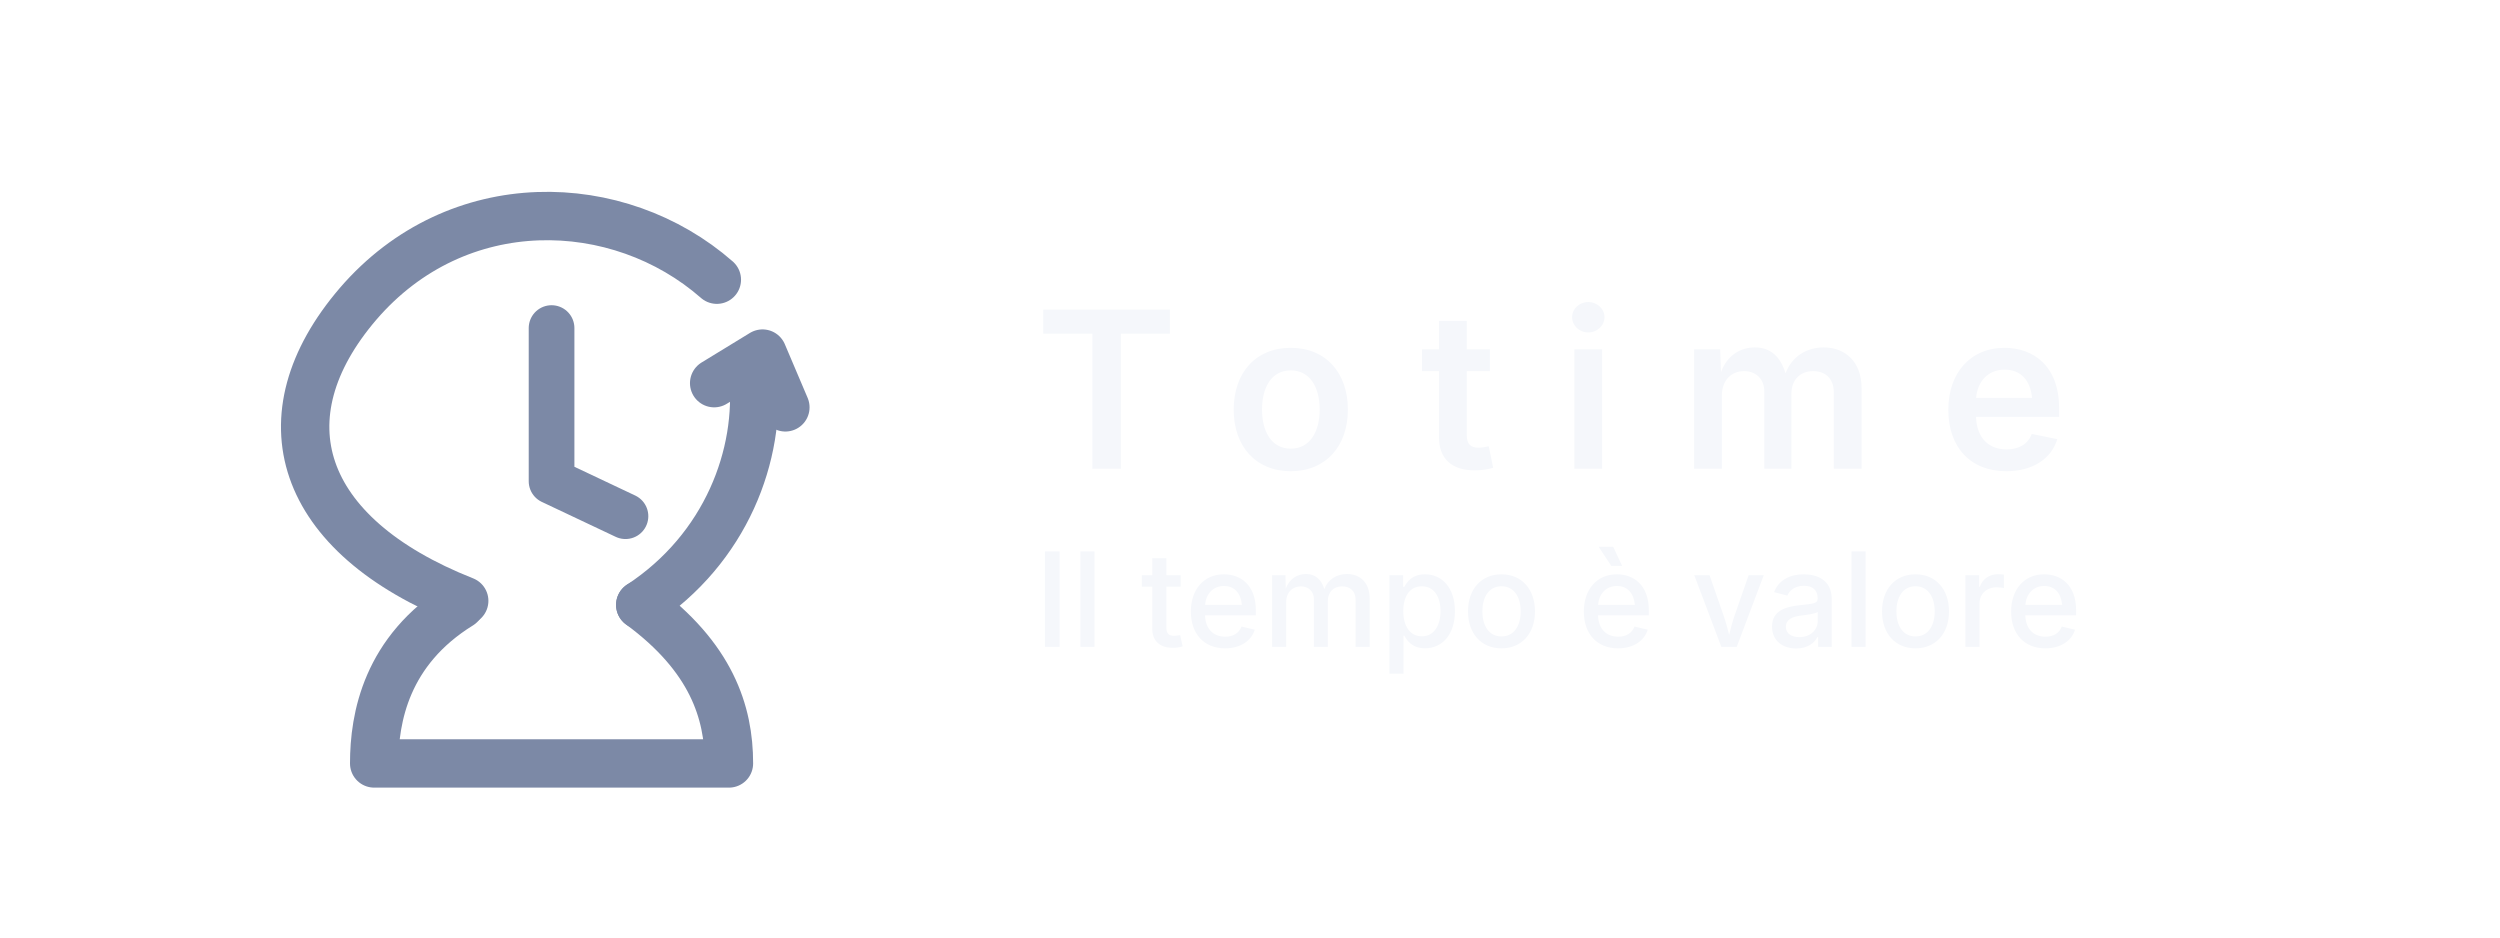
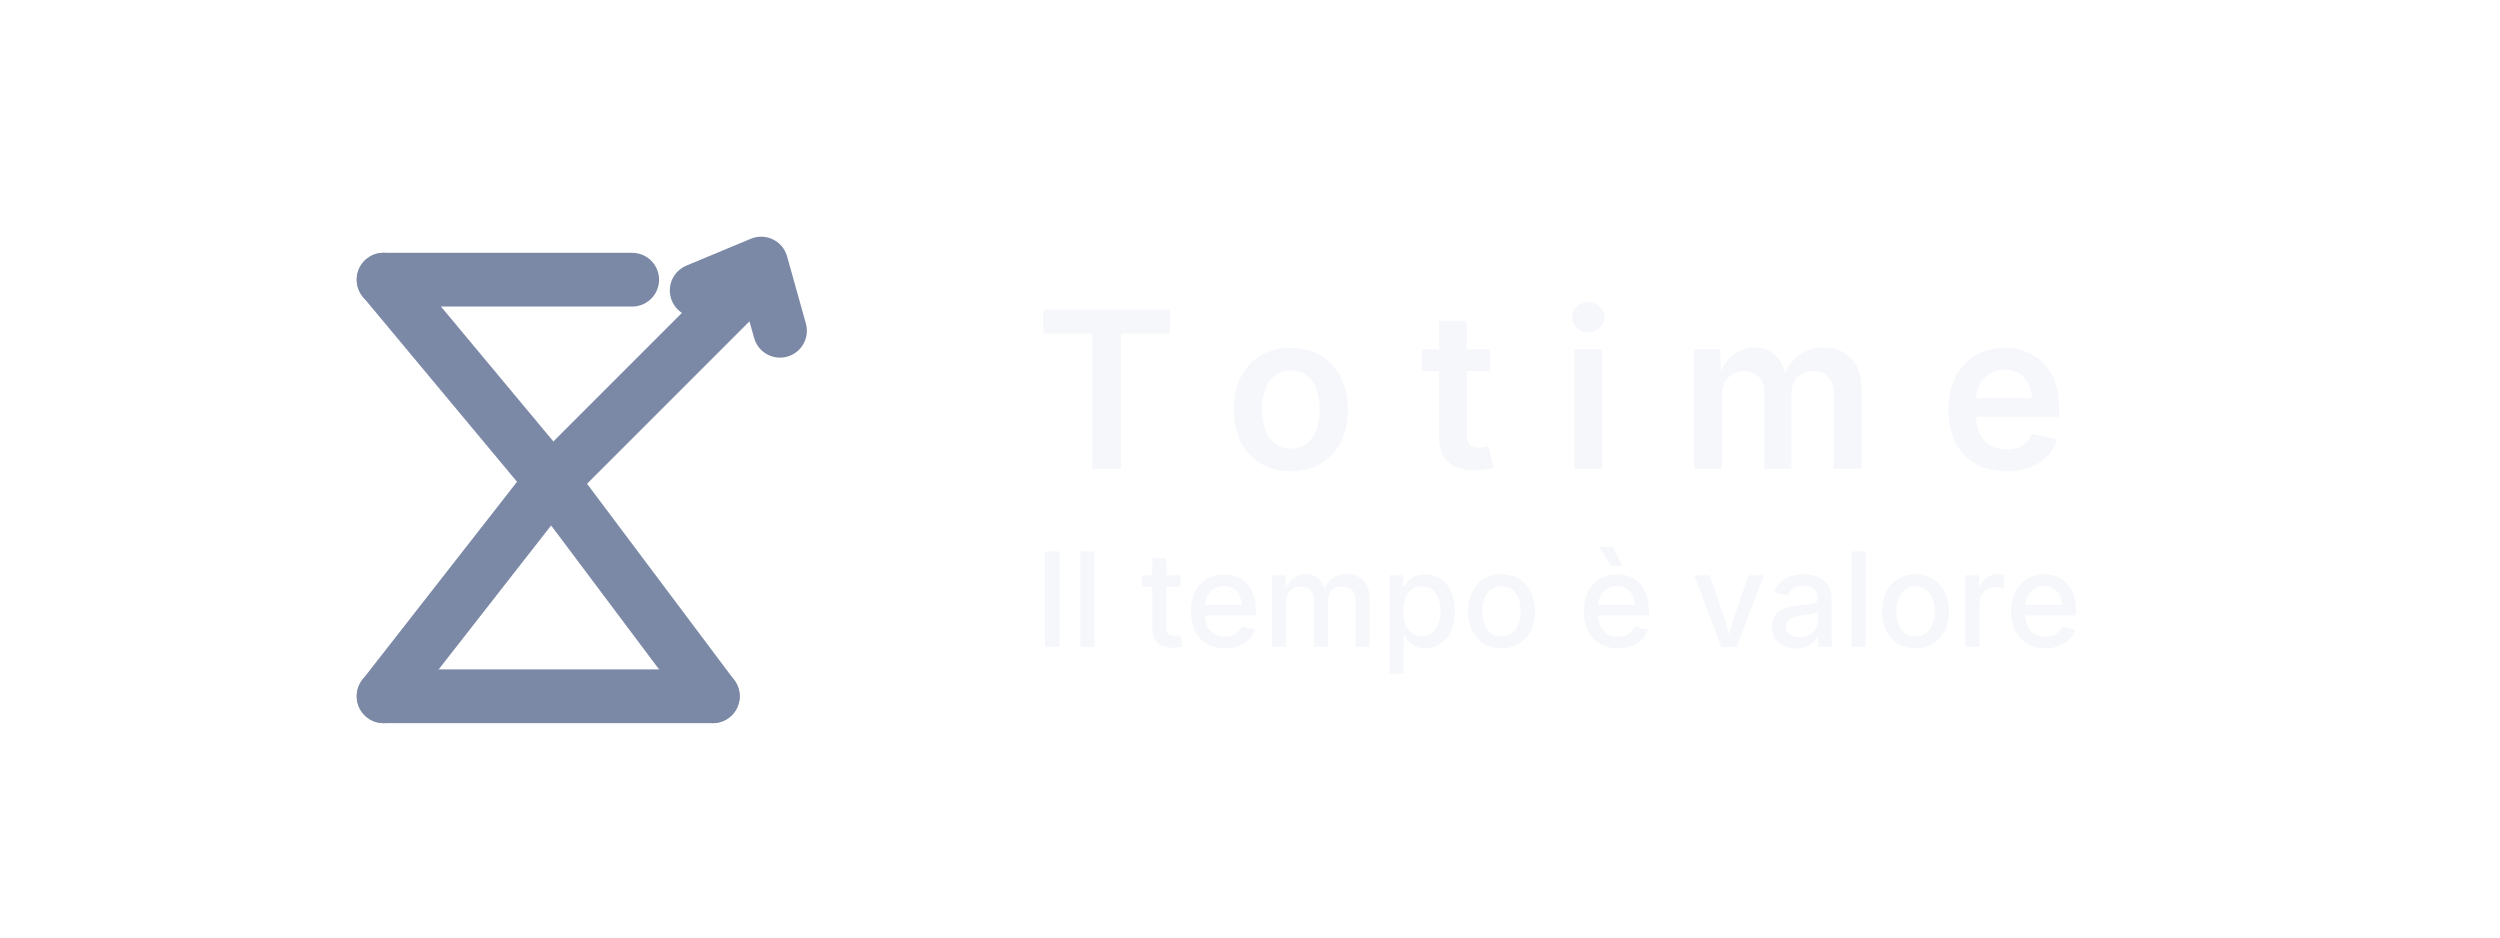
<svg xmlns="http://www.w3.org/2000/svg" width="2400" height="900" viewBox="0 0 1600 600">
  <rect width="1600" height="600" fill="none" />
  <g transform="translate(95,50) scale(0.86)">
-     <defs>
-       <linearGradient id="sageGrad" x1="165" y1="500" x2="500" y2="160" gradientUnits="userSpaceOnUse">
-         <stop offset="0" stop-color="#62708F" />
-         <stop offset="0.55" stop-color="#7C89A6" />
-         <stop offset="1" stop-color="#B3BDD0" />
-       </linearGradient>
-     </defs>
-     <g fill="none" stroke-linecap="round" stroke-linejoin="round">
-       <path d="M 423 150 C 350 86, 230 82, 156 168 C 84 252, 111 340, 235 389" stroke="#7C89A6" stroke-width="36" />
-       <path d="M 232 392 C 177 426, 168 476, 168 510 L 432 510 C 432 472, 419 431, 366 392" stroke="#7C89A6" stroke-width="36" />
-       <path d="M 366 392 C 430 350, 456 280, 450 221" stroke="#7C89A6" stroke-width="36" />
-       <path d="M 421 227 L 457 205 L 474 245" stroke="#7C89A6" stroke-width="36" />
-       <path d="M 300 186 L 300 300 L 355 326" stroke="#7C89A6" stroke-width="34" />
+     <g fill="none" stroke="#7C89A6" stroke-width="40" stroke-linecap="round" stroke-linejoin="round">
+       <path d="M 175 150 L 360 150" />
+       <path d="M 175 150 L 300 300" />
+       <path d="M 300 300 L 175 460" />
+       <path d="M 175 460 L 420 460" />
+       <path d="M 420 460 L 300 300" />
+       <path d="M 300 300 L 452 148" />
+       <path d="M 408 158 L 456 138 L 470 188" />
    </g>
  </g>
  <g>
    <text x="662" y="300" font-family="Montserrat, Inter, Arial, sans-serif" font-size="140" font-weight="600" fill="#F5F7FB" letter-spacing="40">Totime</text>
    <text x="662" y="414" font-family="Montserrat, Inter, Arial, sans-serif" font-size="84" font-weight="500" fill="#F5F7FB" letter-spacing="0.5">Il tempo è valore</text>
  </g>
</svg>
